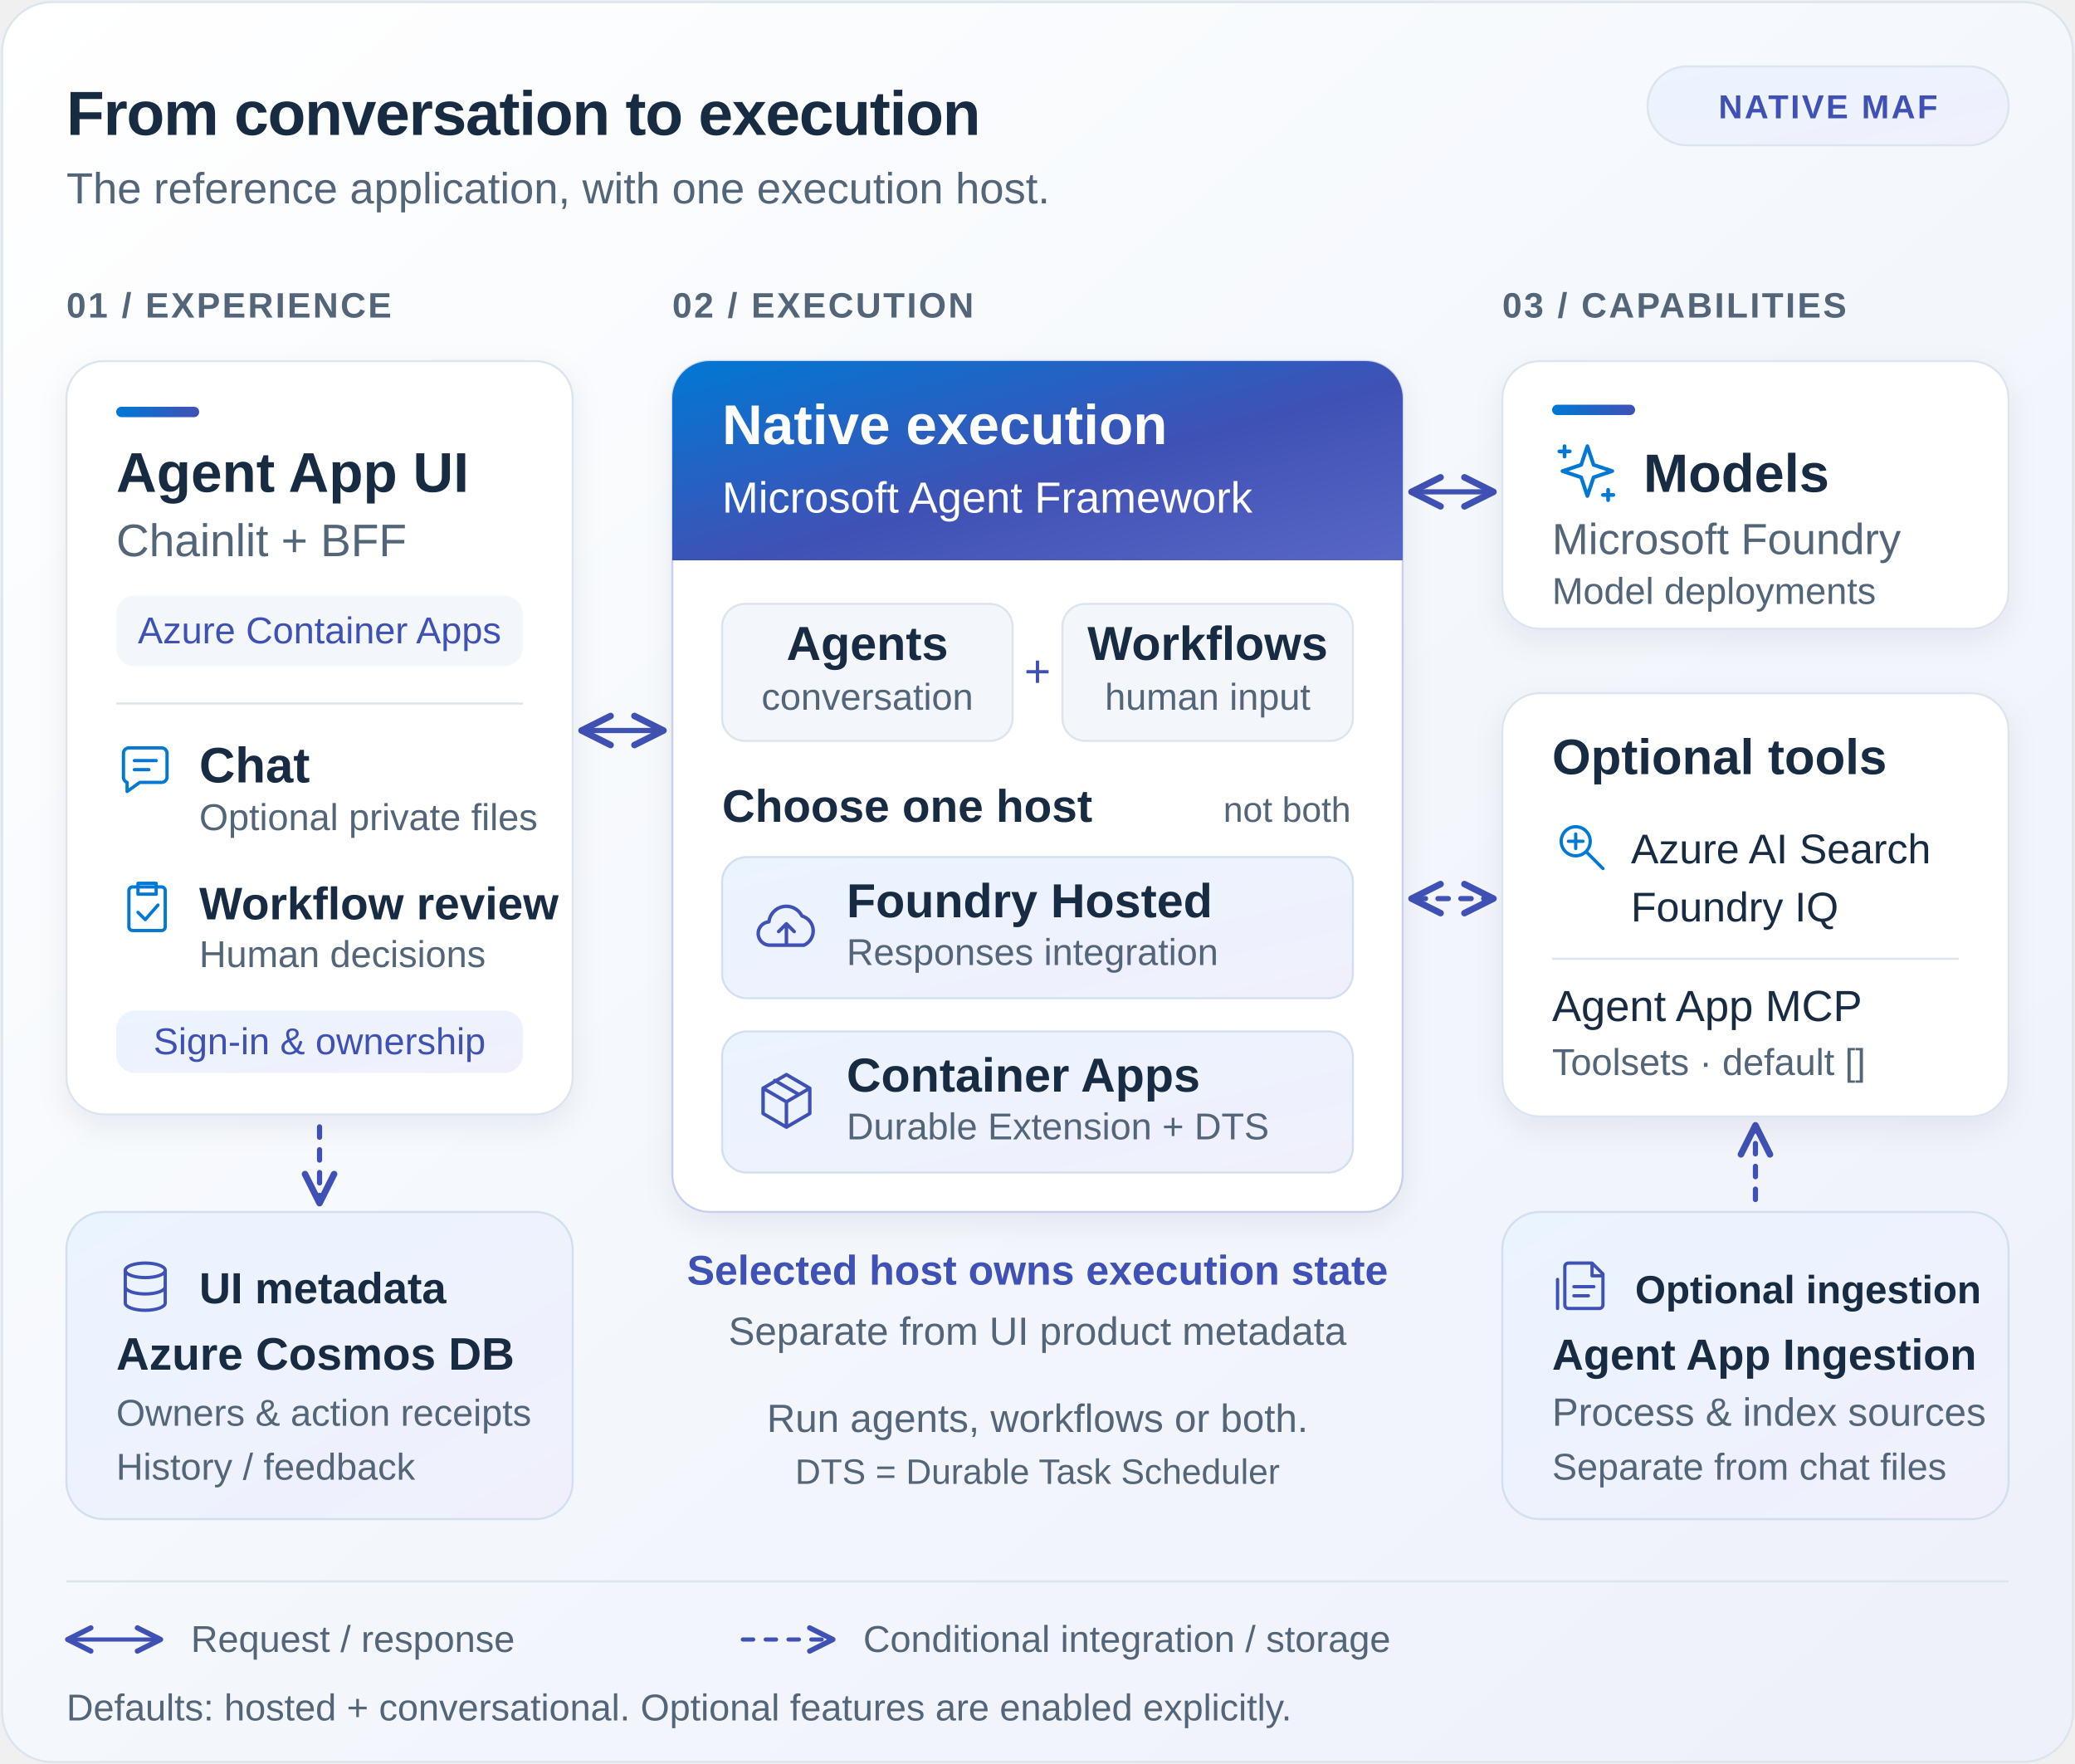
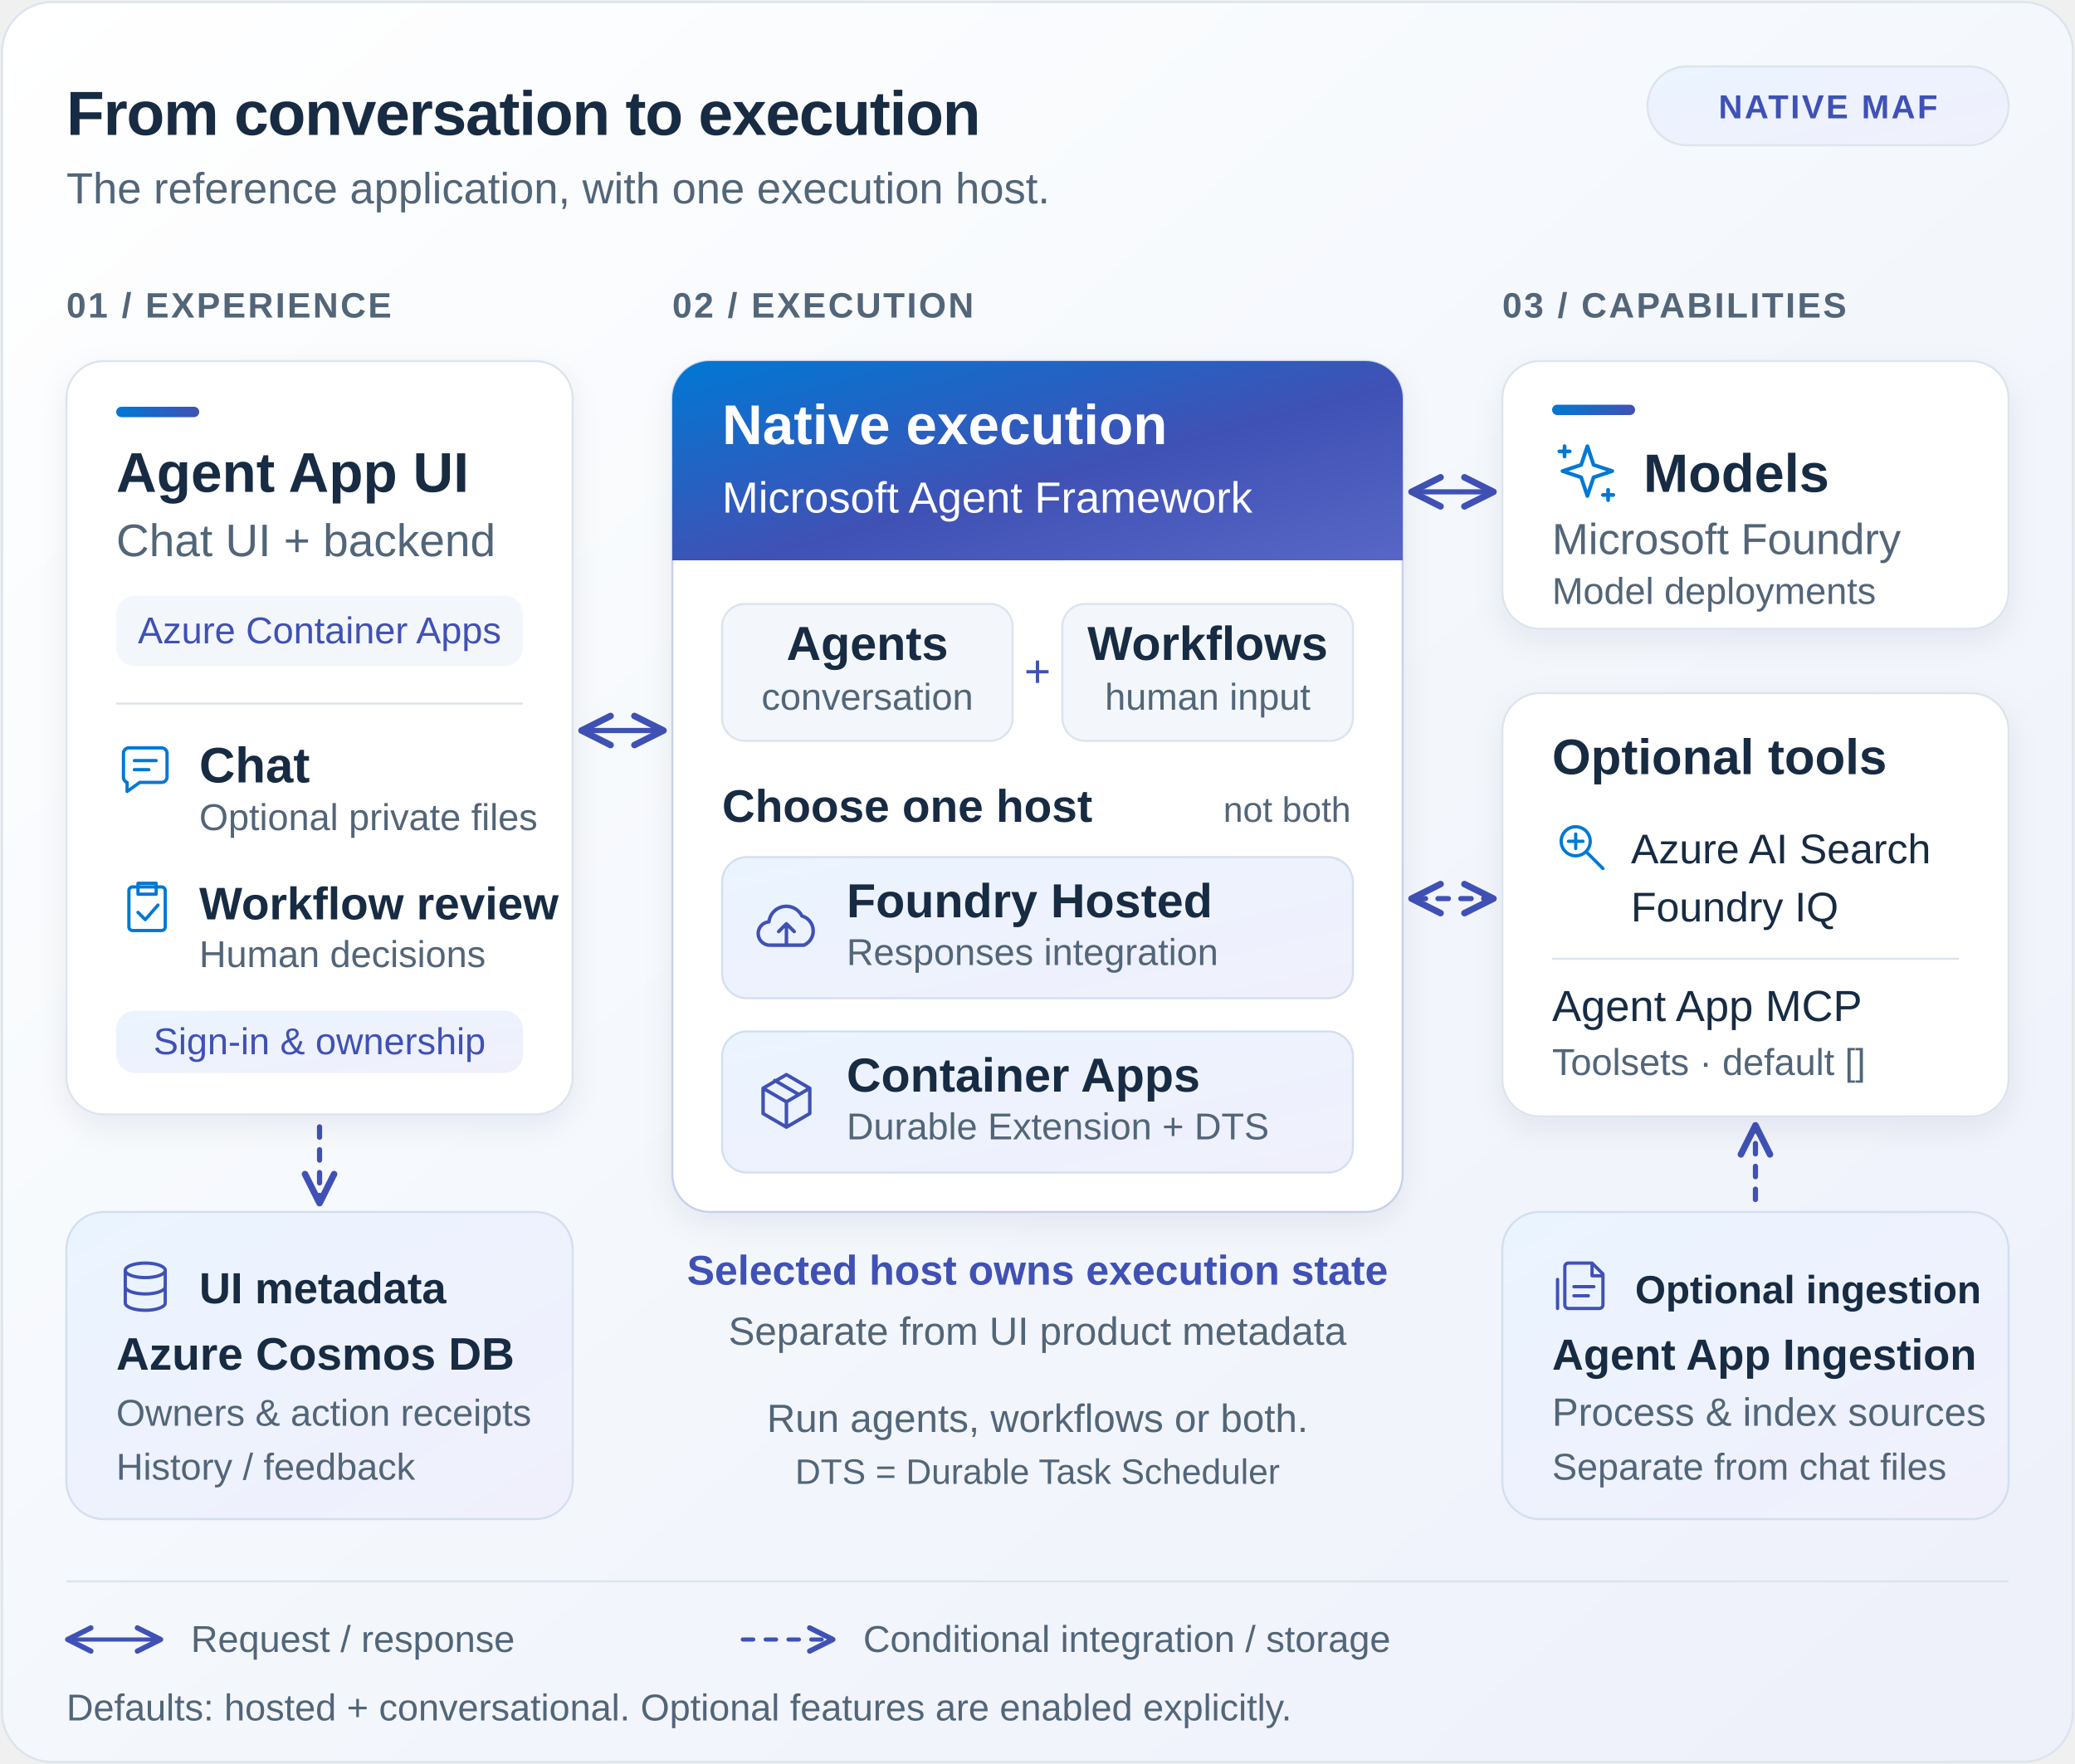
<svg xmlns="http://www.w3.org/2000/svg" width="1000" height="850" viewBox="0 0 1000 850" role="img" aria-labelledby="overview-title overview-description">
  <defs>
    <linearGradient id="canvas" x1="0" y1="0" x2="1" y2="1">
      <stop offset="0" stop-color="#ffffff" />
      <stop offset=".55" stop-color="#f3f7fc" />
      <stop offset="1" stop-color="#eef0fa" />
    </linearGradient>
    <linearGradient id="brand" x1="0" y1="0" x2="1" y2="1">
      <stop offset="0" stop-color="#0078d4" />
      <stop offset=".55" stop-color="#4051b5" />
      <stop offset="1" stop-color="#5867c6" />
    </linearGradient>
    <linearGradient id="host" x1="0" y1="0" x2="1" y2="1">
      <stop offset="0" stop-color="#eaf4ff" />
      <stop offset="1" stop-color="#f0f0fc" />
    </linearGradient>
    <linearGradient id="accent" x1="0" y1="0" x2="1" y2="0">
      <stop offset="0" stop-color="#0078d4" />
      <stop offset="1" stop-color="#4051b5" />
    </linearGradient>
    <filter id="shadow" x="-15%" y="-10%" width="130%" height="125%">
      <feDropShadow dx="0" dy="5" stdDeviation="7" flood-color="#172b43" flood-opacity=".07" />
    </filter>
    <clipPath id="runtime-header">
      <rect x="324" y="174" width="352" height="410" rx="18" />
    </clipPath>
    <marker id="arrow" viewBox="0 0 10 10" refX="8" refY="5" markerWidth="7" markerHeight="7" orient="auto-start-reverse">
      <path d="M 1 1 L 9 5 L 1 9" fill="none" stroke="#4051b5" stroke-width="1.8" stroke-linecap="round" stroke-linejoin="round" />
    </marker>
    <symbol id="chat" viewBox="0 0 32 32">
      <path d="M 7 5 H 25 A 3 3 0 0 1 28 8 V 21 A 3 3 0 0 1 25 24 H 13 L 6 29 V 24 A 3 3 0 0 1 4 21 V 8 A 3 3 0 0 1 7 5 Z M 10 12 H 22 M 10 17 H 18" />
    </symbol>
    <symbol id="review" viewBox="0 0 32 32">
      <path d="M 9 5 H 25 A 2 2 0 0 1 27 7 V 27 A 2 2 0 0 1 25 29 H 9 A 2 2 0 0 1 7 27 V 7 A 2 2 0 0 1 9 5 Z M 12 3 H 22 V 9 H 12 Z M 12 19 L 16 23 L 23 15" />
    </symbol>
    <symbol id="cloud" viewBox="0 0 32 32">
      <path d="M 8 25 A 6 6 0 0 1 7 13 A 9 9 0 0 1 24 10 A 8 8 0 0 1 25 25 Z M 12 18 L 16 14 L 20 18 M 16 14 V 25" />
    </symbol>
    <symbol id="containers" viewBox="0 0 32 32">
      <path d="M 16 3 L 28 10 V 23 L 16 30 L 4 23 V 10 Z M 4 10 L 16 17 L 28 10 M 16 17 V 30 M 10 6 L 22 13" />
    </symbol>
    <symbol id="model" viewBox="0 0 32 32">
      <path d="M 17 3 L 20 12 L 29 15 L 20 18 L 17 27 L 14 18 L 5 15 L 14 12 Z M 6 3 V 8 M 3.5 5.5 H 8.5 M 27 24 V 29 M 24.5 26.5 H 29.5" />
    </symbol>
    <symbol id="search" viewBox="0 0 32 32">
      <circle cx="13" cy="13" r="8" />
      <path d="M 19 19 L 28 28 M 9 13 H 17 M 13 9 V 17" />
    </symbol>
    <symbol id="database" viewBox="0 0 32 32">
      <ellipse cx="16" cy="7" rx="11" ry="4" />
      <path d="M 5 7 V 25 A 11 4 0 0 0 27 25 V 7 M 5 16 A 11 4 0 0 0 27 16" />
    </symbol>
    <symbol id="ingestion" viewBox="0 0 32 32">
      <path d="M 9 3 H 22 L 28 9 V 26 A 2 2 0 0 1 26 28 H 9 A 2 2 0 0 1 7 26 V 5 A 2 2 0 0 1 9 3 Z M 22 3 V 10 H 28 M 12 16 H 23 M 12 21 H 20 M 3 12 V 28" />
    </symbol>
  </defs>
  <rect x="1" y="1" width="998" height="848" rx="24" fill="url(#canvas)" stroke="#dce4ed" />
  <g font-family="Segoe UI, Arial, sans-serif" fill="#172b43">
    <text x="32" y="65" font-size="30" font-weight="650" letter-spacing="-.5">From conversation to execution</text>
    <text x="32" y="98" font-size="21" fill="#526579">The reference application, with one execution host.</text>
    <rect x="794" y="32" width="174" height="38" rx="19" fill="url(#host)" stroke="#dce4ed" />
    <text x="881" y="57" text-anchor="middle" font-size="16" font-weight="650" fill="#4051b5" letter-spacing="1">NATIVE MAF</text>
    <g font-size="17" font-weight="650" fill="#526579" letter-spacing="1">
      <text x="32" y="153">01 / EXPERIENCE</text>
      <text x="324" y="153">02 / EXECUTION</text>
      <text x="724" y="153">03 / CAPABILITIES</text>
    </g>
    <g fill="none" stroke="#4051b5" stroke-width="2.5" stroke-linecap="round" stroke-linejoin="round">
      <path id="ui-runtime" d="M 282 352 H 318" marker-start="url(#arrow)" marker-end="url(#arrow)" />
      <path id="runtime-models" d="M 682 237 H 718" marker-start="url(#arrow)" marker-end="url(#arrow)" />
      <path id="runtime-tools" d="M 682 433 H 718" stroke-dasharray="5 6" marker-start="url(#arrow)" marker-end="url(#arrow)" />
      <path id="ui-metadata" d="M 154 543 V 578" stroke-dasharray="5 6" marker-end="url(#arrow)" />
      <path id="ingestion-index" d="M 846 578 V 544" stroke-dasharray="5 6" marker-end="url(#arrow)" />
    </g>
    <rect x="32" y="174" width="244" height="363" rx="18" fill="#ffffff" stroke="#dce4ed" filter="url(#shadow)" />
    <rect x="56" y="196" width="40" height="5" rx="2.5" fill="url(#accent)" />
    <text x="56" y="237" font-size="27" font-weight="650">Agent App UI</text>
-     <text x="56" y="268" font-size="22" fill="#526579">Chainlit + BFF</text>
+     <text x="56" y="268" font-size="22" fill="#526579">Chat UI + backend</text>
    <rect x="56" y="287" width="196" height="34" rx="9" fill="#f3f7fc" />
    <text x="154" y="310" font-size="18" text-anchor="middle" fill="#4051b5">Azure Container Apps</text>
    <path d="M 56 339 H 252" stroke="#dce4ed" />
    <g fill="none" stroke="#0078d4" stroke-width="1.8" stroke-linecap="round" stroke-linejoin="round">
      <use href="#chat" x="56" y="356" width="28" height="28" />
      <use href="#review" x="56" y="423" width="28" height="28" />
    </g>
    <text x="96" y="377" font-size="24" font-weight="600">Chat</text>
    <text x="96" y="400" font-size="18" fill="#526579">Optional private files</text>
    <text x="96" y="443" font-size="22" font-weight="600">Workflow review</text>
    <text x="96" y="466" font-size="18" fill="#526579">Human decisions</text>
    <rect x="56" y="487" width="196" height="30" rx="9" fill="url(#host)" />
    <text x="154" y="508" font-size="18" text-anchor="middle" fill="#4051b5">Sign-in &amp; ownership</text>
    <rect x="324" y="174" width="352" height="410" rx="18" fill="#ffffff" stroke="#c6d0ec" filter="url(#shadow)" />
    <rect x="324" y="174" width="352" height="96" fill="url(#brand)" clip-path="url(#runtime-header)" />
    <text x="348" y="214" font-size="27" font-weight="650" fill="#ffffff">Native execution</text>
    <text x="348" y="247" font-size="21" fill="#ffffff">Microsoft Agent Framework</text>
    <rect x="348" y="291" width="140" height="66" rx="11" fill="#f3f7fc" stroke="#dce4ed" />
    <rect x="512" y="291" width="140" height="66" rx="11" fill="#f3f7fc" stroke="#dce4ed" />
    <text x="418" y="318" font-size="23" font-weight="650" text-anchor="middle">Agents</text>
    <text x="418" y="342" font-size="18" text-anchor="middle" fill="#526579">conversation</text>
    <text x="582" y="318" font-size="23" font-weight="650" text-anchor="middle">Workflows</text>
    <text x="582" y="342" font-size="18" text-anchor="middle" fill="#526579">human input</text>
    <text x="500" y="331" font-size="22" text-anchor="middle" fill="#4051b5">+</text>
    <text x="348" y="396" font-size="22" font-weight="600">Choose one host</text>
    <text x="651" y="396" font-size="17" text-anchor="end" fill="#526579">not both</text>
    <rect x="348" y="413" width="304" height="68" rx="12" fill="url(#host)" stroke="#d3dff0" />
    <rect x="348" y="497" width="304" height="68" rx="12" fill="url(#host)" stroke="#d3dff0" />
    <g fill="none" stroke="#4051b5" stroke-width="1.8" stroke-linecap="round" stroke-linejoin="round">
      <use href="#cloud" x="364" y="432" width="30" height="30" />
      <use href="#containers" x="364" y="515" width="30" height="30" />
    </g>
    <text x="408" y="442" font-size="23" font-weight="650">Foundry Hosted</text>
    <text x="408" y="465" font-size="18" fill="#526579">Responses integration</text>
    <text x="408" y="526" font-size="23" font-weight="650">Container Apps</text>
    <text x="408" y="549" font-size="18" fill="#526579">Durable Extension + DTS</text>
    <text x="500" y="619" font-size="20" font-weight="600" text-anchor="middle" fill="#4051b5">Selected host owns execution state</text>
    <text x="500" y="648" font-size="19" text-anchor="middle" fill="#526579">Separate from UI product metadata</text>
    <text x="500" y="690" font-size="19" text-anchor="middle" fill="#526579">Run agents, workflows or both.</text>
    <text x="500" y="715" font-size="17" text-anchor="middle" fill="#526579">DTS = Durable Task Scheduler</text>
    <rect x="724" y="174" width="244" height="129" rx="18" fill="#ffffff" stroke="#dce4ed" filter="url(#shadow)" />
    <rect x="748" y="195" width="40" height="5" rx="2.5" fill="url(#accent)" />
    <use href="#model" x="748" y="212" width="32" height="32" fill="none" stroke="#0078d4" stroke-width="1.8" stroke-linecap="round" stroke-linejoin="round" />
    <text x="792" y="237" font-size="26" font-weight="650">Models</text>
    <text x="748" y="267" font-size="21" fill="#526579">Microsoft Foundry</text>
    <text x="748" y="291" font-size="18" fill="#526579">Model deployments</text>
    <rect x="724" y="334" width="244" height="204" rx="18" fill="#ffffff" stroke="#dce4ed" filter="url(#shadow)" />
    <text x="748" y="373" font-size="24" font-weight="650">Optional tools</text>
    <use href="#search" x="748" y="394" width="28" height="28" fill="none" stroke="#0078d4" stroke-width="1.8" stroke-linecap="round" stroke-linejoin="round" />
    <text x="786" y="416" font-size="20">Azure AI Search</text>
    <text x="786" y="444" font-size="20">Foundry IQ</text>
    <path d="M 748 462 H 944" stroke="#dce4ed" />
    <text x="748" y="492" font-size="21">Agent App MCP</text>
    <text x="748" y="518" font-size="18" fill="#526579">Toolsets · default []</text>
    <rect x="32" y="584" width="244" height="148" rx="18" fill="url(#host)" stroke="#d3dff0" />
    <use href="#database" x="56" y="606" width="28" height="28" fill="none" stroke="#4051b5" stroke-width="1.8" stroke-linecap="round" stroke-linejoin="round" />
    <text x="96" y="628" font-size="21" font-weight="650">UI metadata</text>
    <text x="56" y="660" font-size="22" font-weight="600">Azure Cosmos DB</text>
    <text x="56" y="687" font-size="18" fill="#526579">Owners &amp; action receipts</text>
    <text x="56" y="713" font-size="18" fill="#526579">History / feedback</text>
    <rect x="724" y="584" width="244" height="148" rx="18" fill="url(#host)" stroke="#d3dff0" />
    <use href="#ingestion" x="748" y="606" width="28" height="28" fill="none" stroke="#4051b5" stroke-width="1.8" stroke-linecap="round" stroke-linejoin="round" />
    <text x="788" y="628" font-size="19" font-weight="650">Optional ingestion</text>
    <text x="748" y="660" font-size="21" font-weight="600">Agent App Ingestion</text>
    <text x="748" y="687" font-size="19" fill="#526579">Process &amp; index sources</text>
    <text x="748" y="713" font-size="18" fill="#526579">Separate from chat files</text>
    <path d="M 32 762 H 968" stroke="#dce4ed" />
    <g fill="none" stroke="#4051b5" stroke-width="2" stroke-linecap="round">
      <path d="M 34 790 H 76" marker-start="url(#arrow)" marker-end="url(#arrow)" />
      <path d="M 358 790 H 400" stroke-dasharray="5 6" marker-end="url(#arrow)" />
    </g>
    <text x="92" y="796" font-size="18" fill="#526579">Request / response</text>
    <text x="416" y="796" font-size="18" fill="#526579">Conditional integration / storage</text>
    <text x="32" y="829" font-size="18" fill="#526579">Defaults: hosted + conversational. Optional features are enabled explicitly.</text>
  </g>
</svg>
